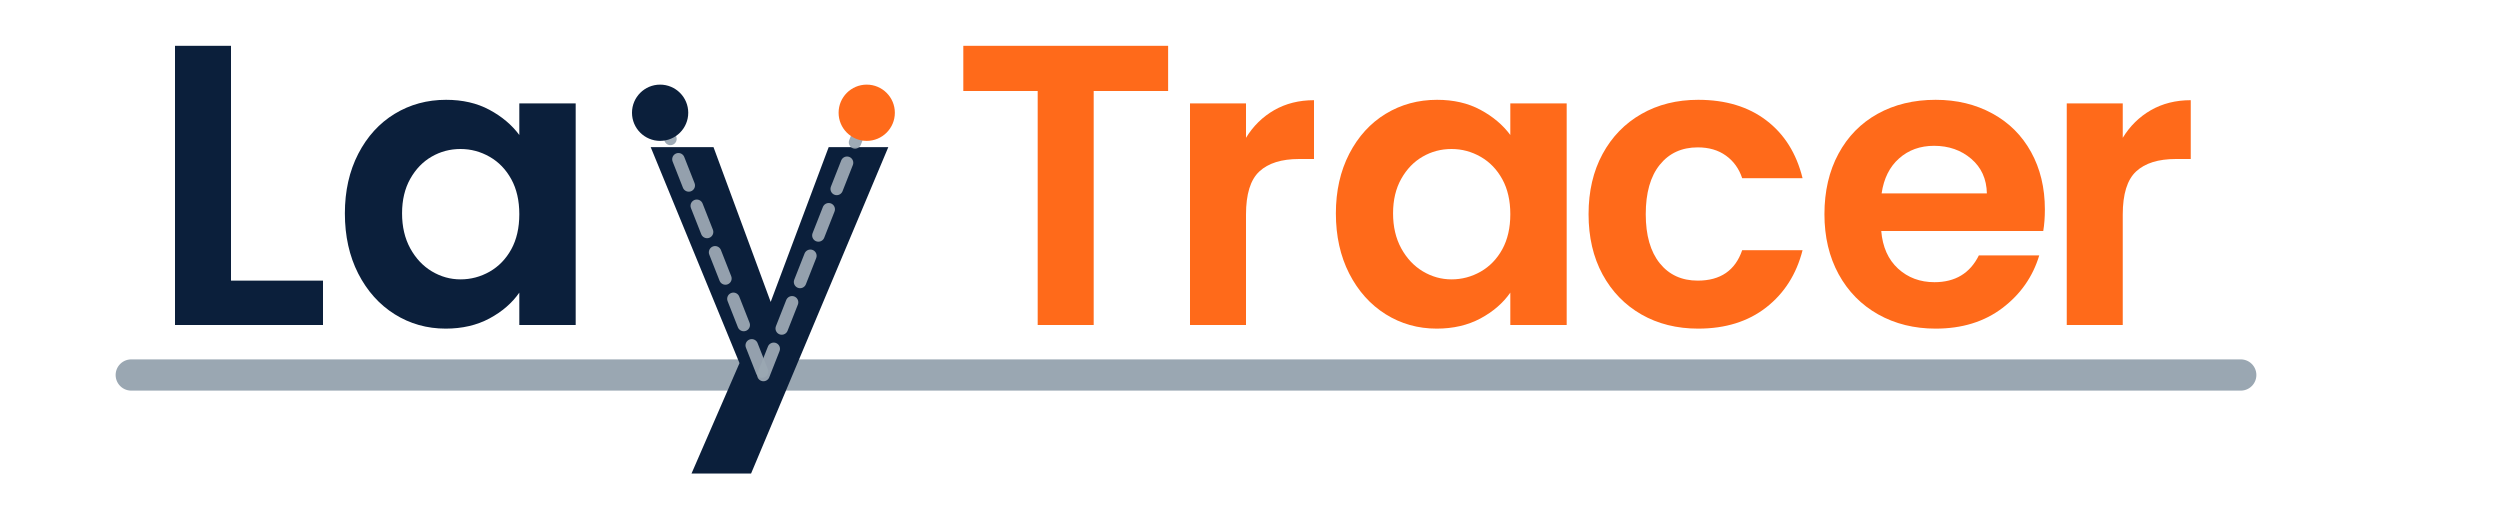
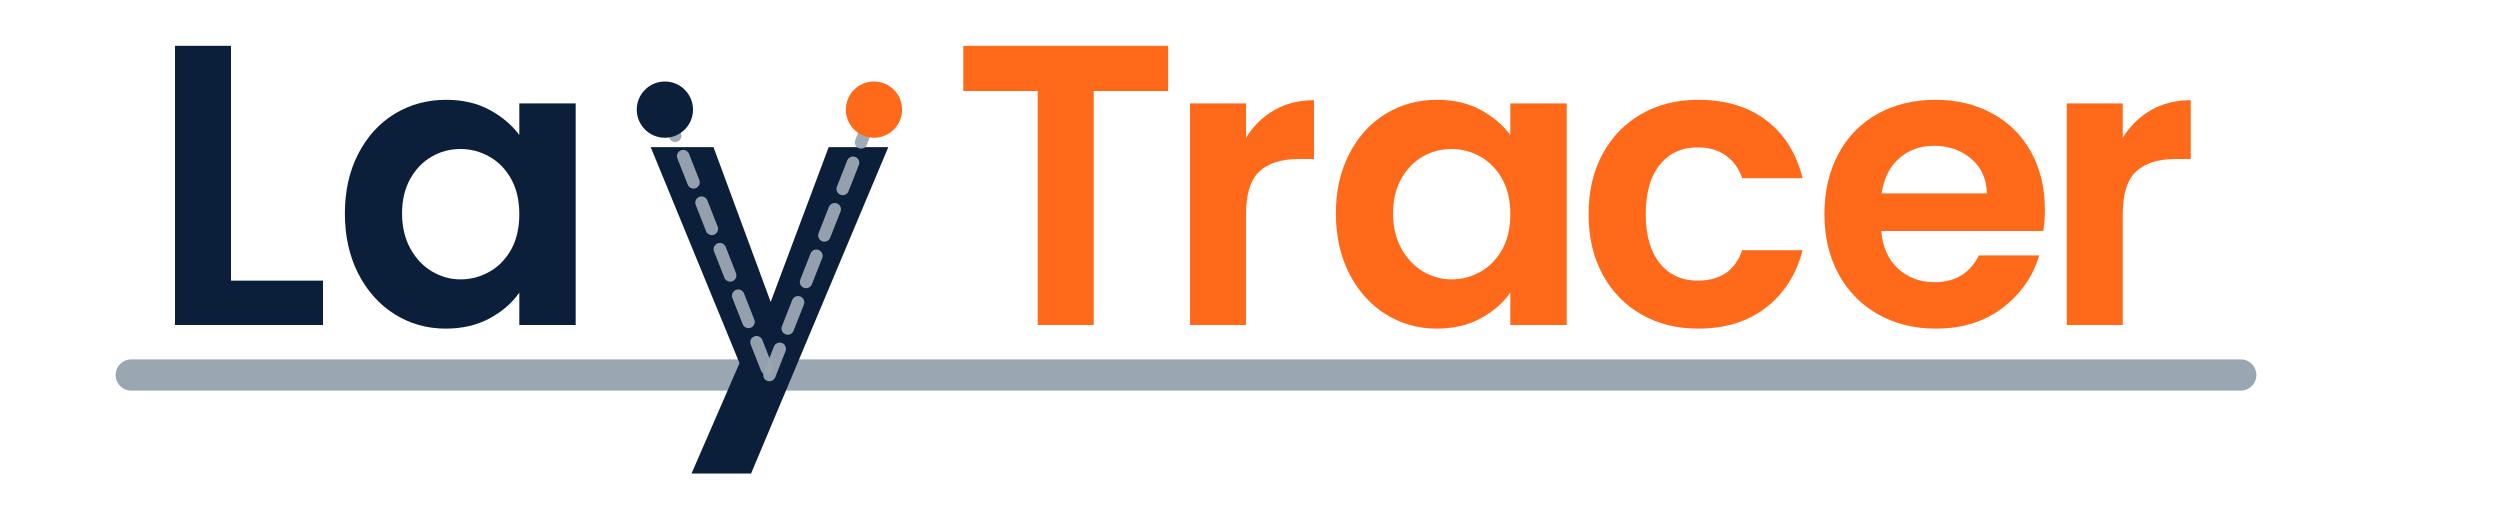
<svg xmlns="http://www.w3.org/2000/svg" width="800" height="168" viewBox="0 0 800 168" role="img" aria-labelledby="title desc">
  <line x1="42" y1="120" x2="717.04" y2="120" stroke="#9AA7B2" stroke-width="10" stroke-linecap="round" />
  <path fill="#0B1F3B" d="M 73.92 89.8 L 103.36 89.8 L 103.36 104 L 56 104 L 56 14.66 L 73.92 14.66 L 73.92 89.8 Z" />
  <path fill="#0B1F3B" d="M 110.36 68.28 Q 110.36 57.54 114.64 49.22 Q 118.94 40.9 126.3 36.42 Q 133.66 31.94 142.74 31.94 Q 150.68 31.94 156.62 35.14 Q 162.58 38.34 166.18 43.2 L 166.18 33.08 L 184.22 33.08 L 184.22 104 L 166.18 104 L 166.18 93.64 Q 162.72 98.62 156.64 101.9 Q 150.56 105.16 142.62 105.16 Q 133.66 105.16 126.3 100.56 Q 118.94 95.94 114.64 87.56 Q 110.36 79.16 110.36 68.28 Z M 166.18 68.54 Q 166.18 62.02 163.62 57.36 Q 161.06 52.68 156.7 50.18 Q 152.34 47.68 147.36 47.68 Q 142.36 47.68 138.14 50.12 Q 133.92 52.54 131.28 57.22 Q 128.66 61.88 128.66 68.28 Q 128.66 74.68 131.28 79.48 Q 133.92 84.28 138.2 86.84 Q 142.5 89.4 147.36 89.4 Q 152.34 89.4 156.7 86.92 Q 161.06 84.42 163.62 79.76 Q 166.18 75.08 166.18 68.54 Z" />
  <path fill="#0B1F3B" d="M 284.26 47.08 L 240.34 151.54 L 221.28 151.54 L 236.64 116.2 L 208.22 47.08 L 228.32 47.08 L 246.62 96.62 L 265.18 47.08 L 284.26 47.08 Z" />
  <path fill="#FF6A1A" d="M 373.8 14.66 L 373.8 29.12 L 349.98 29.12 L 349.98 104 L 332.06 104 L 332.06 29.12 L 308.26 29.12 L 308.26 14.66 L 373.8 14.66 Z" />
  <path fill="#FF6A1A" d="M 398.72 44.1 Q 402.16 38.46 407.72 35.26 Q 413.3 32.06 420.48 32.06 L 420.48 50.88 L 415.74 50.88 Q 407.28 50.88 403 54.86 Q 398.72 58.82 398.72 68.68 L 398.72 104 L 380.8 104 L 380.8 33.08 L 398.72 33.08 L 398.72 44.1 Z" />
  <path fill="#FF6A1A" d="M 427.48 68.28 Q 427.48 57.54 431.76 49.22 Q 436.06 40.9 443.42 36.42 Q 450.78 31.94 459.86 31.94 Q 467.8 31.94 473.74 35.14 Q 479.7 38.34 483.3 43.2 L 483.3 33.08 L 501.34 33.08 L 501.34 104 L 483.3 104 L 483.3 93.64 Q 479.84 98.62 473.76 101.9 Q 467.68 105.16 459.74 105.16 Q 450.78 105.16 443.42 100.56 Q 436.06 95.94 431.76 87.56 Q 427.48 79.16 427.48 68.28 Z M 483.3 68.54 Q 483.3 62.02 480.74 57.36 Q 478.18 52.68 473.82 50.18 Q 469.46 47.68 464.48 47.68 Q 459.48 47.68 455.26 50.12 Q 451.04 52.54 448.4 57.22 Q 445.78 61.88 445.78 68.28 Q 445.78 74.68 448.4 79.48 Q 451.04 84.28 455.32 86.84 Q 459.62 89.4 464.48 89.4 Q 469.46 89.4 473.82 86.92 Q 478.18 84.42 480.74 79.76 Q 483.3 75.08 483.3 68.54 Z" />
  <path fill="#FF6A1A" d="M 508.34 68.54 Q 508.34 57.54 512.82 49.28 Q 517.3 41.02 525.24 36.48 Q 533.18 31.94 543.42 31.94 Q 556.6 31.94 565.24 38.54 Q 573.88 45.12 576.82 57.02 L 557.5 57.02 Q 555.96 52.42 552.3 49.8 Q 548.66 47.16 543.28 47.16 Q 535.6 47.16 531.12 52.74 Q 526.64 58.3 526.64 68.54 Q 526.64 78.66 531.12 84.24 Q 535.6 89.8 543.28 89.8 Q 554.16 89.8 557.5 80.06 L 576.82 80.06 Q 573.88 91.58 565.18 98.38 Q 556.48 105.16 543.42 105.16 Q 533.18 105.16 525.24 100.62 Q 517.3 96.06 512.82 87.82 Q 508.34 79.56 508.34 68.54 Z" />
  <path fill="#FF6A1A" d="M 654.36 67 Q 654.36 70.84 653.84 73.92 L 602 73.92 Q 602.64 81.6 607.38 85.96 Q 612.12 90.3 619.02 90.3 Q 629 90.3 633.24 81.72 L 652.56 81.72 Q 649.48 91.96 640.78 98.56 Q 632.08 105.16 619.4 105.16 Q 609.16 105.16 601.04 100.62 Q 592.92 96.06 588.36 87.74 Q 583.82 79.42 583.82 68.54 Q 583.82 57.54 588.3 49.22 Q 592.78 40.9 600.84 36.42 Q 608.92 31.94 619.4 31.94 Q 629.52 31.94 637.52 36.3 Q 645.52 40.64 649.94 48.64 Q 654.36 56.64 654.36 67 Z M 635.8 61.88 Q 635.66 54.98 630.8 50.82 Q 625.94 46.66 618.9 46.66 Q 612.24 46.66 607.7 50.7 Q 603.16 54.72 602.12 61.88 L 635.8 61.88 Z" />
  <path fill="#FF6A1A" d="M 679.28 44.1 Q 682.72 38.46 688.28 35.26 Q 693.86 32.06 701.04 32.06 L 701.04 50.88 L 696.3 50.88 Q 687.84 50.88 683.56 54.86 Q 679.28 58.82 679.28 68.68 L 679.28 104 L 661.36 104 L 661.36 33.08 L 679.28 33.08 L 679.28 44.1 Z" />
-   <line x1="211.237" y1="36.08" x2="244.295" y2="120" stroke="#9AA7B2" stroke-width="4" stroke-linecap="round" opacity="0.95" stroke-dasharray="9 7" />
-   <line x1="244.295" y1="120" x2="277.352" y2="36.08" stroke="#9AA7B2" stroke-width="4" stroke-linecap="round" opacity="0.95" stroke-dasharray="9 7" />
-   <circle cx="211.237" cy="36.08" r="9" fill="#0B1F3B" />
-   <circle cx="277.352" cy="36.08" r="9" fill="#FF6A1A" />
+   <line x1="212.763" y1="35.08" x2="246.215" y2="120" stroke="#9AA7B2" stroke-width="4" stroke-linecap="round" opacity="0.95" stroke-dasharray="9 7" />
+   <line x1="246.215" y1="120" x2="279.666" y2="35.08" stroke="#9AA7B2" stroke-width="4" stroke-linecap="round" opacity="0.95" stroke-dasharray="9 7" />
+   <circle cx="212.763" cy="35.08" r="9" fill="#0B1F3B" />
+   <circle cx="279.666" cy="35.08" r="9" fill="#FF6A1A" />
</svg>
